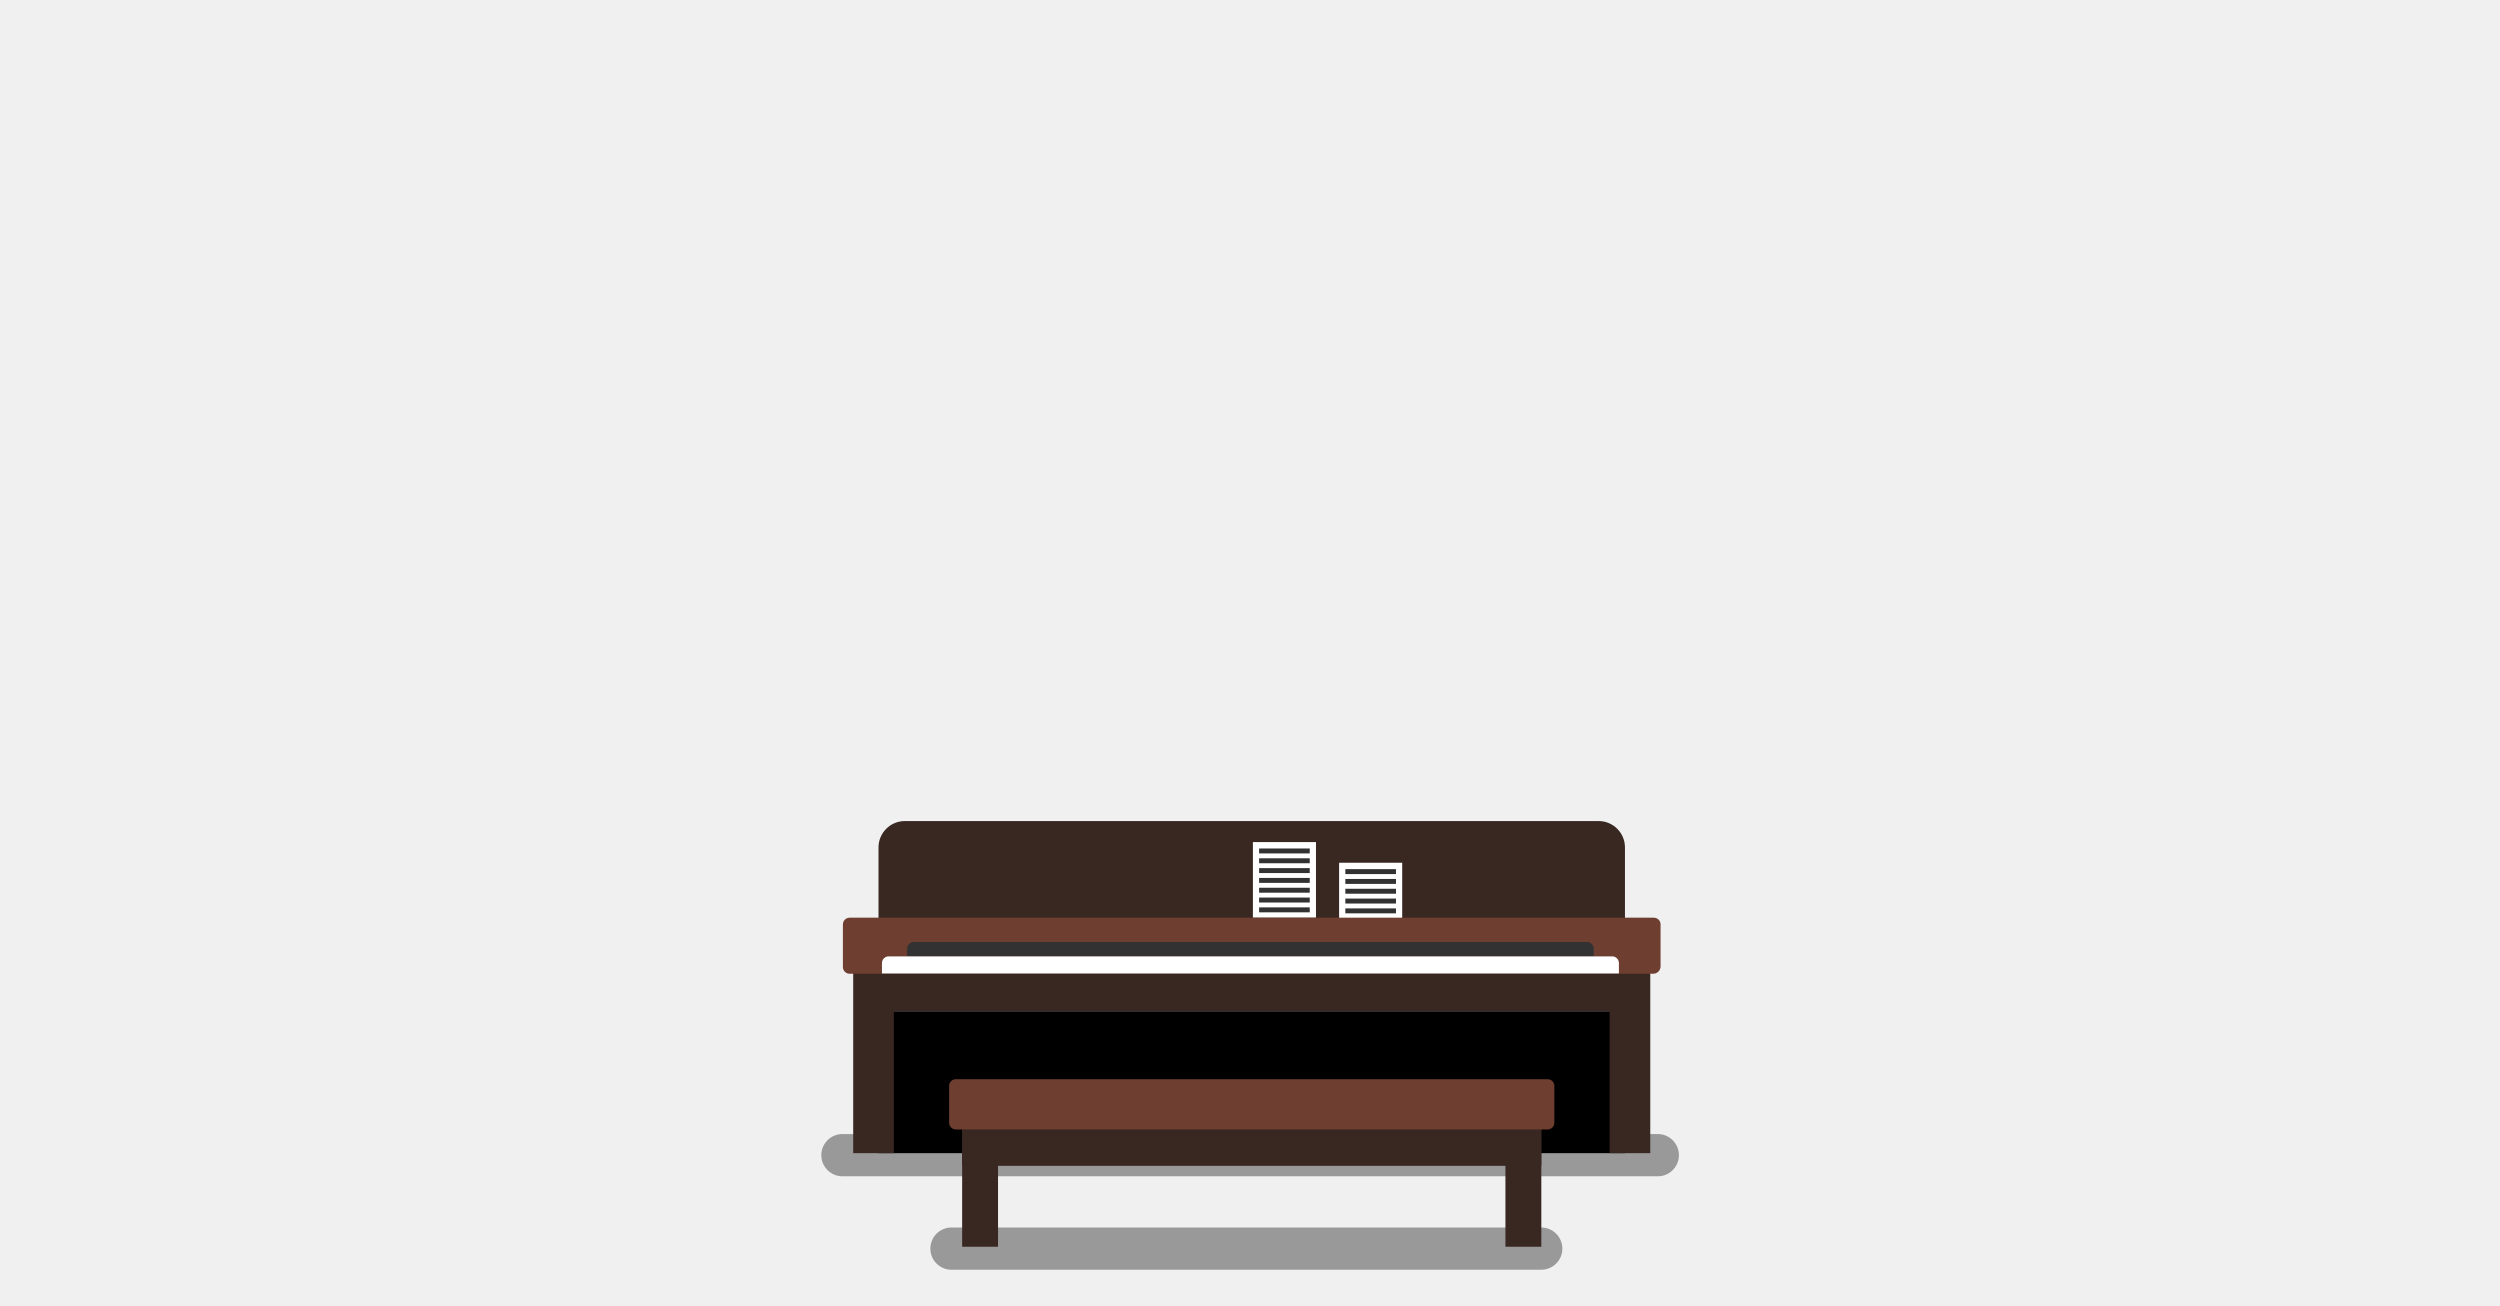
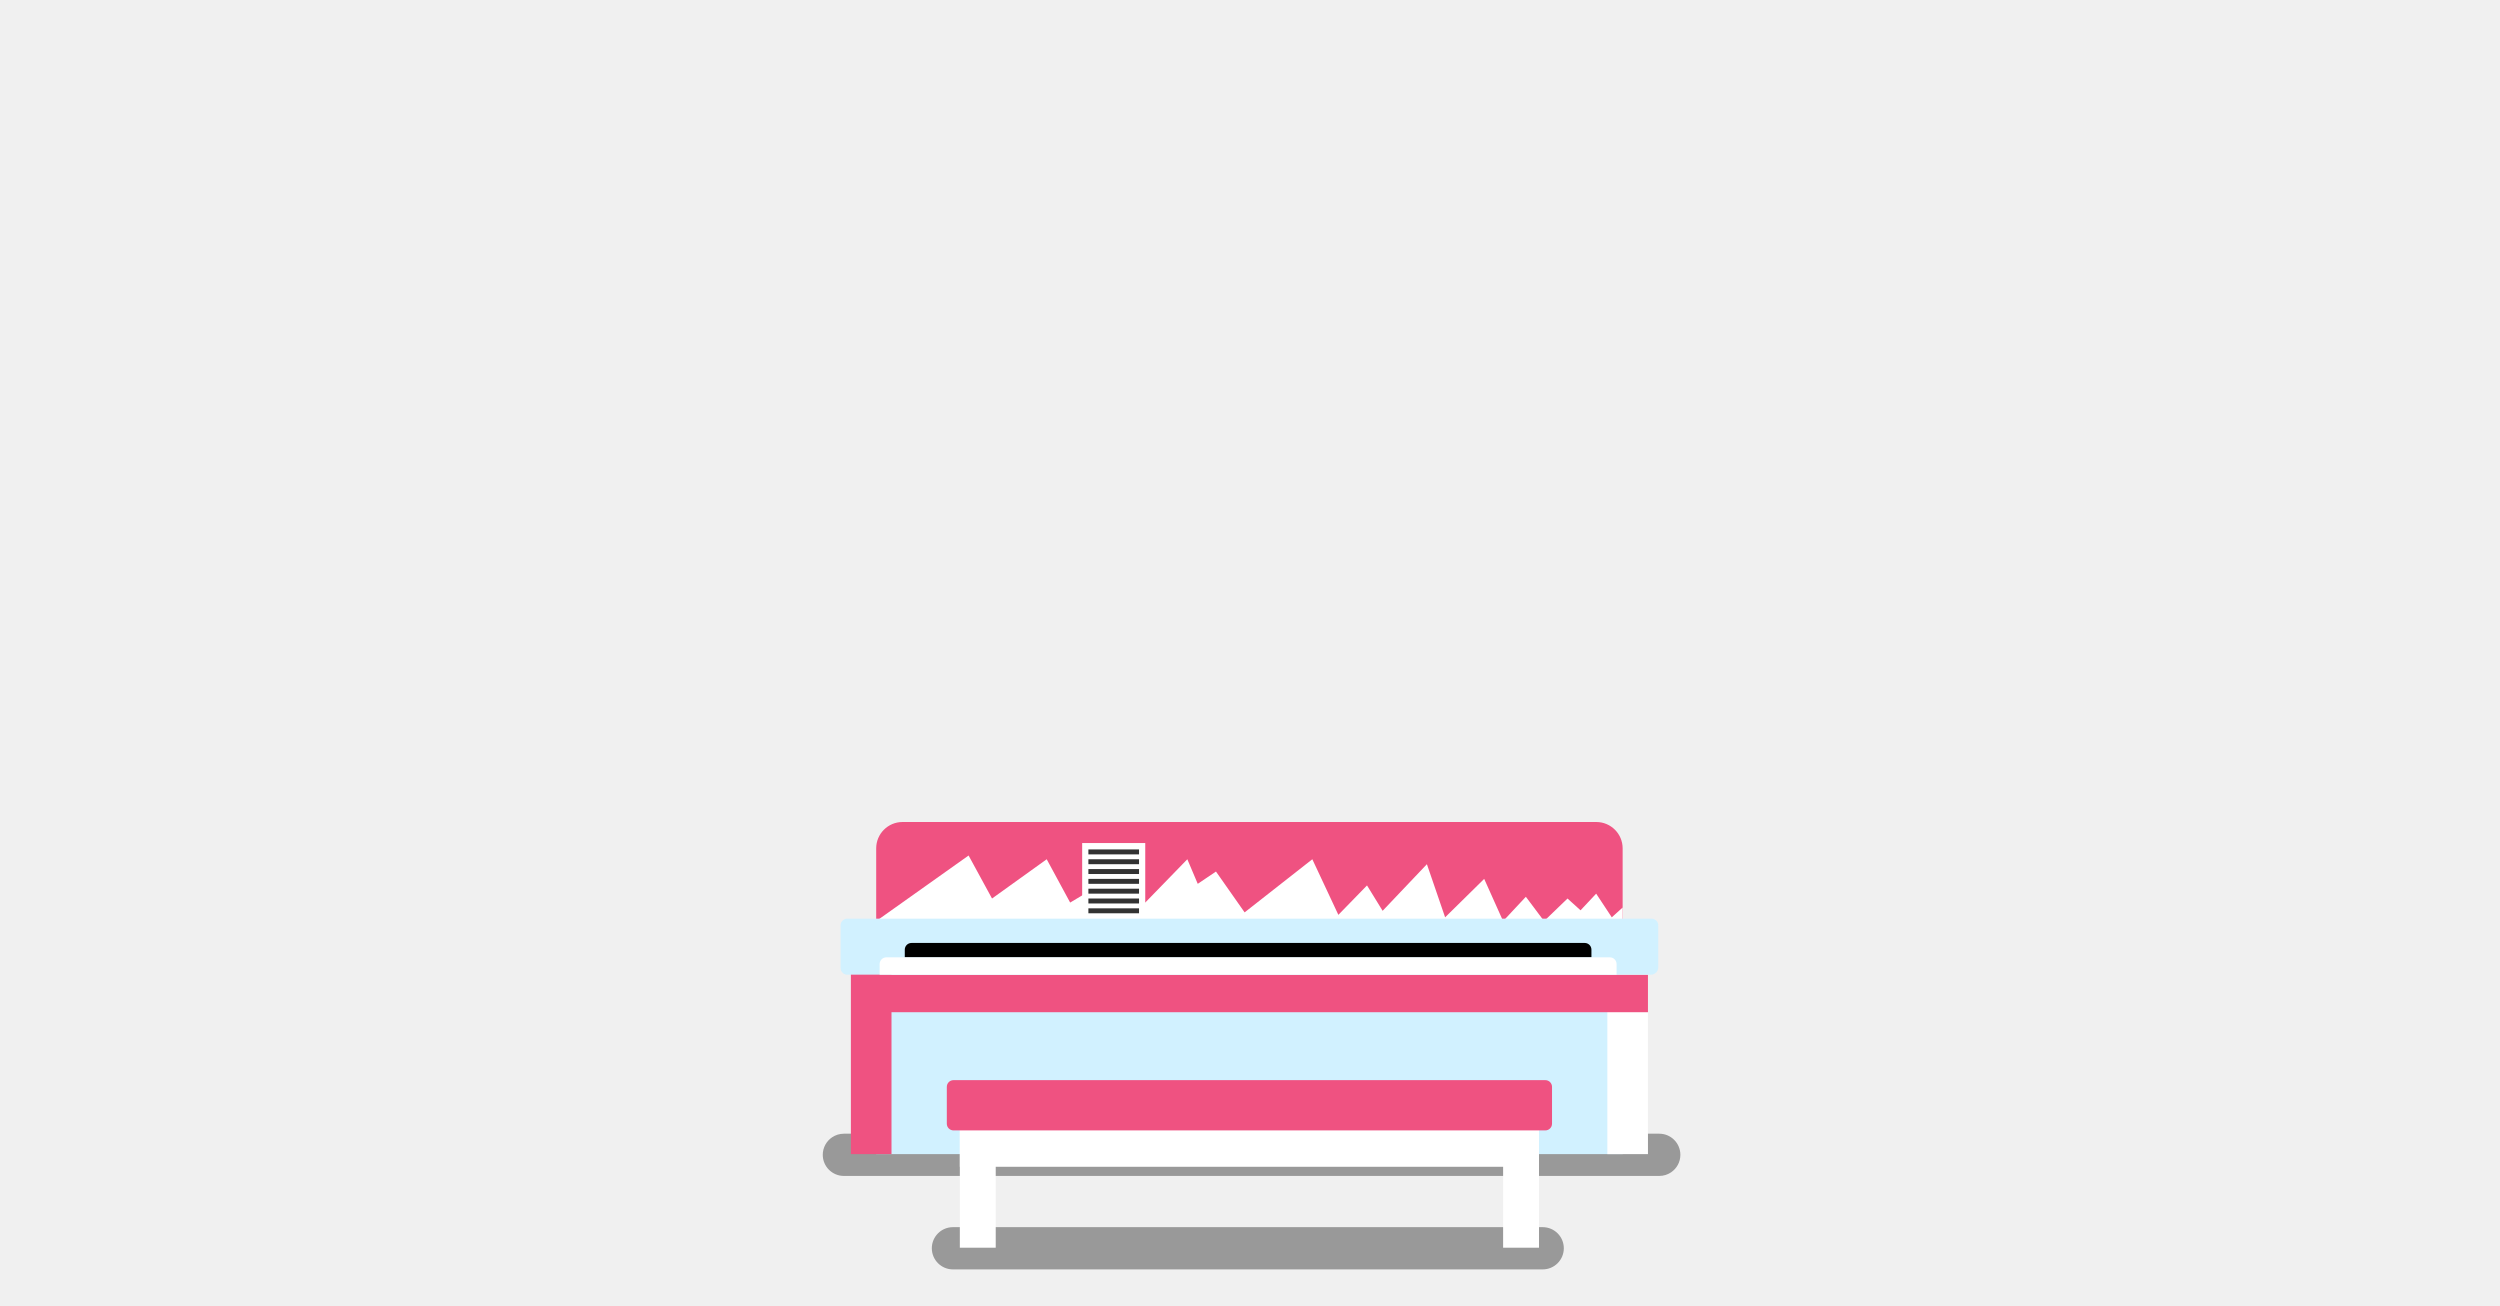
<svg xmlns="http://www.w3.org/2000/svg" width="1440px" height="752px" viewBox="0 0 1440 752" version="1.1">
  <defs />
  <g id="Page-1" stroke="none" stroke-width="1" fill="none" fill-rule="evenodd">
    <g id="nelson-piano">
-       <g id="shadow-copy" transform="translate(473, 653)" fill="#999999">
-         <path d="M414.752,54.04 L75.056,54.04 C68.335,54.04 62.889,59.486 62.889,66.207 C62.889,72.927 68.335,78.375 75.056,78.375 L414.752,78.375 C421.473,78.375 426.92,72.927 426.92,66.207 C426.92,59.486 421.473,54.04 414.752,54.04" id="Fill-1" />
-         <path d="M481.89,0.211 L12.24,0.211 C5.521,0.211 0.075,5.657 0.075,12.376 C0.075,19.096 5.521,24.543 12.24,24.543 L481.89,24.543 C488.61,24.543 494.057,19.096 494.057,12.376 C494.057,5.657 488.61,0.211 481.89,0.211" id="Fill-2" />
-       </g>
-       <g id="Imported-Layers" transform="translate(485, 472)">
-         <path d="M450.976,16.101 C450.976,7.721 444.183,0.929 435.804,0.929 L36.196,0.929 C27.817,0.929 21.024,7.721 21.024,16.101 L21.024,110.484 L450.976,110.484 L450.976,16.101" id="Fill-1" fill="#392722" />
-         <path d="M236.667,13.044 L273,13.044 L273,56.595 L236.667,56.595 L236.667,13.044 Z" id="Fill-2" fill="#FFFFFF" />
-         <path d="M240.25,16.727 L269.417,16.727 L269.417,19.576 L240.25,19.576 L240.25,16.727 Z" id="Fill-3" fill="#323232" />
-         <path d="M240.25,22.381 L269.417,22.381 L269.417,25.23 L240.25,25.23 L240.25,22.381 Z" id="Fill-4" fill="#323232" />
-         <path d="M240.25,28.035 L269.417,28.035 L269.417,30.884 L240.25,30.884 L240.25,28.035 Z" id="Fill-5" fill="#323232" />
-         <path d="M240.25,33.689 L269.417,33.689 L269.417,36.539 L240.25,36.539 L240.25,33.689 Z" id="Fill-6" fill="#323232" />
-         <path d="M240.25,39.343 L269.417,39.343 L269.417,42.193 L240.25,42.193 L240.25,39.343 Z" id="Fill-7" fill="#323232" />
-         <path d="M240.25,44.997 L269.417,44.997 L269.417,47.846 L240.25,47.846 L240.25,44.997 Z" id="Fill-8" fill="#323232" />
-         <path d="M240.25,50.651 L269.417,50.651 L269.417,53.5 L240.25,53.5 L240.25,50.651 Z" id="Fill-9" fill="#323232" />
-         <path d="M286.333,24.939 L322.666,24.939 L322.666,68.49 L286.333,68.49 L286.333,24.939 Z" id="Fill-10" fill="#FFFFFF" />
-         <path d="M289.916,28.622 L319.083,28.622 L319.083,31.471 L289.916,31.471 L289.916,28.622 Z" id="Fill-11" fill="#323232" />
-         <path d="M289.916,34.276 L319.083,34.276 L319.083,37.125 L289.916,37.125 L289.916,34.276 Z" id="Fill-12" fill="#323232" />
-         <path d="M289.916,39.93 L319.083,39.93 L319.083,42.779 L289.916,42.779 L289.916,39.93 Z" id="Fill-13" fill="#323232" />
-         <path d="M289.916,45.584 L319.083,45.584 L319.083,48.434 L289.916,48.434 L289.916,45.584 Z" id="Fill-14" fill="#323232" />
-         <path d="M289.916,51.238 L319.083,51.238 L319.083,54.087 L289.916,54.087 L289.916,51.238 Z" id="Fill-15" fill="#323232" />
-         <path d="M289.916,56.893 L319.083,56.893 L319.083,59.742 L289.916,59.742 L289.916,56.893 Z" id="Fill-16" fill="#323232" />
-         <path d="M289.916,62.547 L319.083,62.547 L319.083,65.396 L289.916,65.396 L289.916,62.547 Z" id="Fill-17" fill="#323232" />
-         <path d="M21.024,110.484 L450.975,110.484 L450.975,192.223 L21.024,192.223 L21.024,110.484 Z" id="Fill-18" fill="#000000" />
-         <path d="M6.444,77.345 L29.839,77.345 L29.839,192.224 L6.444,192.224 L6.444,77.345 Z" id="Fill-19" fill="#392722" />
-         <path d="M442.162,77.345 L465.556,77.345 L465.556,192.224 L442.162,192.224 L442.162,77.345 Z" id="Fill-20" fill="#392722" />
-         <path d="M471.488,60.454 C471.488,58.322 469.761,56.595 467.629,56.595 L4.371,56.595 C2.239,56.595 0.512,58.322 0.512,60.454 L0.512,85.018 C0.512,87.149 2.239,88.877 4.371,88.877 L467.236,88.877 C469.585,88.877 471.488,86.974 471.488,84.625 L471.488,60.454" id="Fill-21" fill="#6E3F30" />
-         <path d="M433,78.876 L37.49,78.876 L37.49,74.454 C37.49,72.322 39.218,70.595 41.35,70.595 L429.141,70.595 C431.273,70.595 433,72.322 433,74.454 L433,78.876" id="Fill-22" fill="#323232" />
-         <path d="M447.49,82.735 C447.49,80.605 445.763,78.876 443.631,78.876 L26.859,78.876 C24.728,78.876 23,80.605 23,82.735 L23,88.729 L447.49,88.729 L447.49,82.735" id="Fill-23" fill="#FFFFFF" />
-         <path d="M69.2,164.091 L402.8,164.091 L402.8,199.514 L69.2,199.514 L69.2,164.091 Z" id="Fill-24" fill="#392722" />
-         <path d="M69.2,172.515 L89.87,172.515 L89.87,246.125 L69.2,246.125 L69.2,172.515 Z" id="Fill-25" fill="#392722" />
-         <path d="M382.13,172.515 L402.8,172.515 L402.8,246.125 L382.13,246.125 L382.13,172.515 Z" id="Fill-26" fill="#392722" />
-         <path d="M410.3,153.472 C410.3,151.34 408.572,149.612 406.44,149.612 L65.56,149.612 C63.428,149.612 61.7,151.34 61.7,153.472 L61.7,174.71 C61.7,176.842 63.428,178.569 65.56,178.569 L406.44,178.569 C408.572,178.569 410.3,176.842 410.3,174.71 L410.3,153.472" id="Fill-27" fill="#6E3F30" />
+       <g id="Imported-Layers" transform="translate(473, 473)">
+         <path d="M415.591,233.841 L75.895,233.841 C69.175,233.841 63.728,239.288 63.728,246.008 C63.728,252.727 69.175,258.175 75.895,258.175 L415.591,258.175 C422.312,258.175 427.758,252.727 427.758,246.008 C427.758,239.288 422.312,233.841 415.591,233.841" id="Fill-1" fill="#999999" />
+         <path d="M482.729,180.011 L13.08,180.011 C10.56,180.011 8.219,180.776 6.277,182.089 C3.041,184.276 0.913,187.977 0.913,192.176 L0.913,192.178 C0.914,198.897 6.361,204.343 13.08,204.343 L482.729,204.343 C485.249,204.343 487.59,203.578 489.532,202.266 C492.769,200.079 494.896,196.377 494.896,192.178 L494.896,192.176 C494.896,185.458 489.45,180.011 482.729,180.011" id="Fill-2" fill="#999999" />
+         <path d="M31.689,102.719 L461.64,102.719 L461.64,191.773 L31.689,191.773 L31.689,102.719 Z" id="Fill-3" fill="#D1F1FF" />
+         <path d="M452.827,76.894 L476.22,76.894 L476.22,191.773 L452.827,191.773 L452.827,76.894 Z" id="Fill-4" fill="#FFFFFF" />
+         <path d="M461.641,15.649 C461.641,7.271 454.848,0.477 446.469,0.477 L46.86,0.477 C38.482,0.477 31.689,7.271 31.689,15.649 L31.689,76.049 L461.641,76.049 L461.641,15.649" id="Fill-5" fill="#EF5281" />
+         <path d="M31.689,57.557 L84.908,19.77 L98.407,44.546 L129.905,21.93 L143.405,46.877 L173.402,29.008 L186.665,46.877 L210.9,21.93 L216.9,36.087 L227.4,29.008 L243.899,52.53 L282.897,21.93 L297.897,53.955 L314.396,37.004 L323.395,51.625 L348.894,24.778 L359.393,55.38 L381.893,33.237 L392.795,57.557 L405.891,43.536 L416.391,57.557 L429.89,44.546 L437.389,51.335 L446.389,41.741 L455.389,55.38 L461.641,49.726 L461.641,64.502 L31.689,64.502 L31.689,57.557" id="Fill-6" fill="#FFFFFF" />
+         <path d="M150.332,12.593 L186.665,12.593 L186.665,56.144 L150.332,56.144 L150.332,12.593 Z" id="Fill-7" fill="#FFFFFF" />
+         <path d="M153.915,16.275 L183.082,16.275 L183.082,19.125 L153.915,19.125 L153.915,16.275 Z" id="Fill-8" fill="#323232" />
+         <path d="M153.915,21.93 L183.082,21.93 L183.082,24.779 L153.915,24.779 L153.915,21.93 Z" id="Fill-9" fill="#323232" />
+         <path d="M153.915,27.584 L183.082,27.584 L183.082,30.433 L153.915,30.433 L153.915,27.584 Z" id="Fill-10" fill="#323232" />
+         <path d="M153.915,33.237 L183.082,33.237 L183.082,36.087 L153.915,36.087 L153.915,33.237 Z" id="Fill-11" fill="#323232" />
+         <path d="M153.915,38.892 L183.082,38.892 L183.082,41.742 L153.915,41.742 L153.915,38.892 Z" id="Fill-12" fill="#323232" />
+         <path d="M153.915,44.546 L183.082,44.546 L183.082,47.395 L153.915,47.395 L153.915,44.546 Z" id="Fill-13" fill="#323232" />
+         <path d="M153.915,50.2 L183.082,50.2 L183.082,53.049 L153.915,53.049 L153.915,50.2 Z" id="Fill-14" fill="#323232" />
+         <path d="M31.689,88.426 L476.22,88.426 L476.22,110.033 L31.689,110.033 L31.689,88.426 Z" id="Fill-15" fill="#EF5281" />
+         <path d="M17.108,76.894 L40.503,76.894 L40.503,191.773 L17.108,191.773 L17.108,76.894 Z" id="Fill-16" fill="#EF5281" />
+         <path d="M482.153,60.003 C482.153,57.871 480.425,56.144 478.294,56.144 L15.035,56.144 C12.905,56.144 11.176,57.871 11.176,60.003 L11.176,84.566 C11.176,86.698 12.905,88.426 15.035,88.426 L477.901,88.426 C480.25,88.426 482.153,86.522 482.153,84.174 L482.153,60.003" id="Fill-17" fill="#D1F1FF" />
+         <path d="M443.665,78.425 L48.155,78.425 L48.155,74.003 C48.155,71.871 49.883,70.144 52.014,70.144 L439.806,70.144 C441.937,70.144 443.665,71.871 443.665,74.003 L443.665,78.425" id="Fill-18" fill="#000000" />
+         <path d="M458.155,82.342 C458.155,80.18 456.427,78.426 454.296,78.426 L37.523,78.426 C35.393,78.426 33.665,80.18 33.665,82.342 L33.665,88.426 L458.155,88.426 L458.155,82.342" id="Fill-19" fill="#FFFFFF" />
+         <path d="M79.865,163.64 L413.465,163.64 L413.465,199.063 L79.865,199.063 L79.865,163.64 Z" id="Fill-20" fill="#FFFFFF" />
+         <path d="M79.865,172.065 L100.535,172.065 L100.535,245.674 L79.865,245.674 L79.865,172.065 Z" id="Fill-21" fill="#FFFFFF" />
+         <path d="M392.795,172.065 L413.465,172.065 L413.465,245.674 L392.795,245.674 L392.795,172.065 Z" id="Fill-22" fill="#FFFFFF" />
+         <path d="M420.965,153.021 C420.965,150.889 419.236,149.161 417.105,149.161 L76.224,149.161 C74.093,149.161 72.365,150.889 72.365,153.021 L72.365,174.259 C72.365,176.391 74.093,178.118 76.224,178.118 L417.105,178.118 C419.236,178.118 420.965,176.391 420.965,174.259 L420.965,153.021" id="Fill-23" fill="#EF5281" />
      </g>
    </g>
  </g>
</svg>
